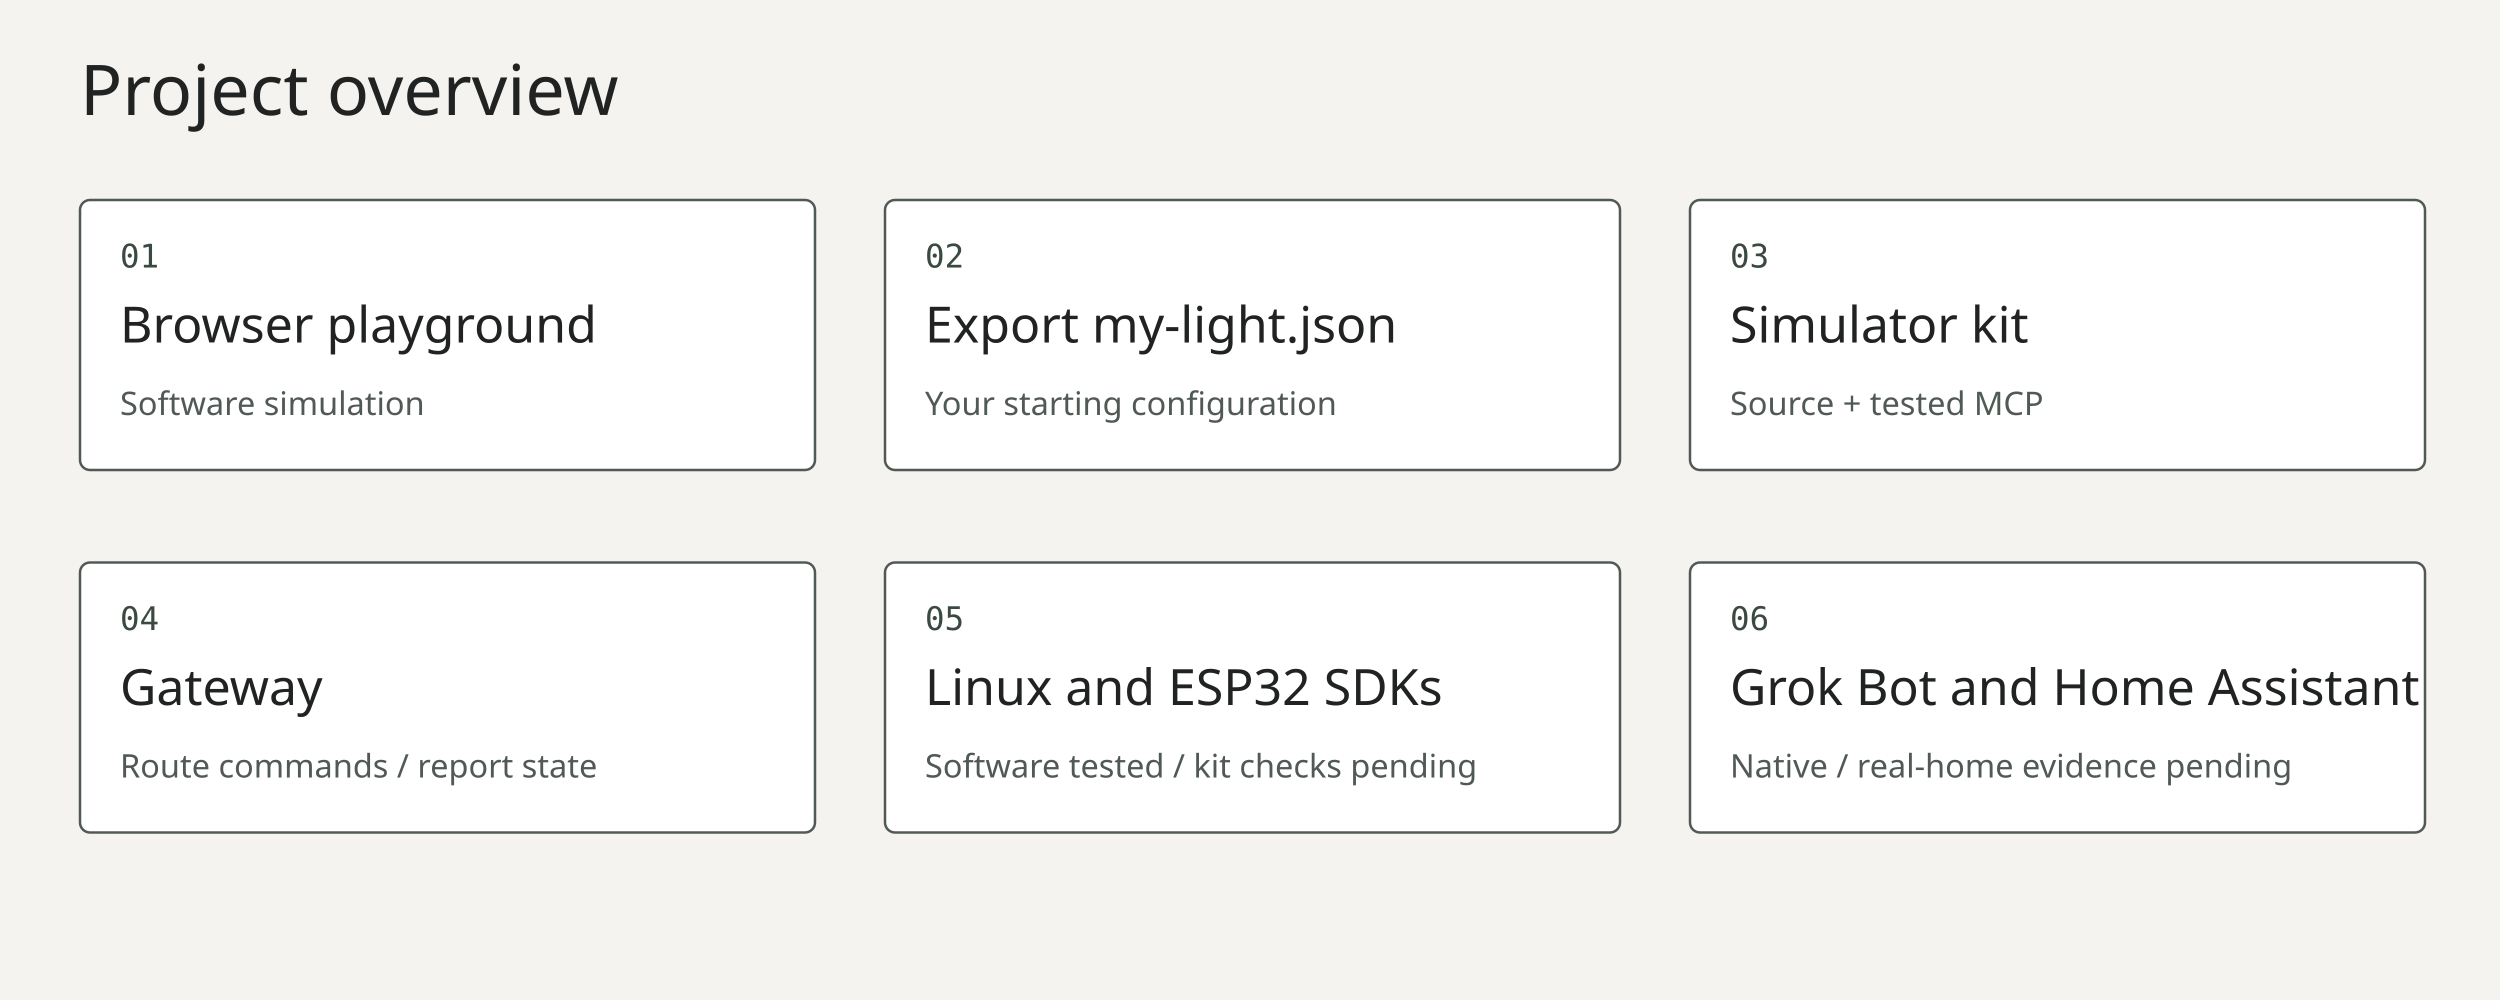
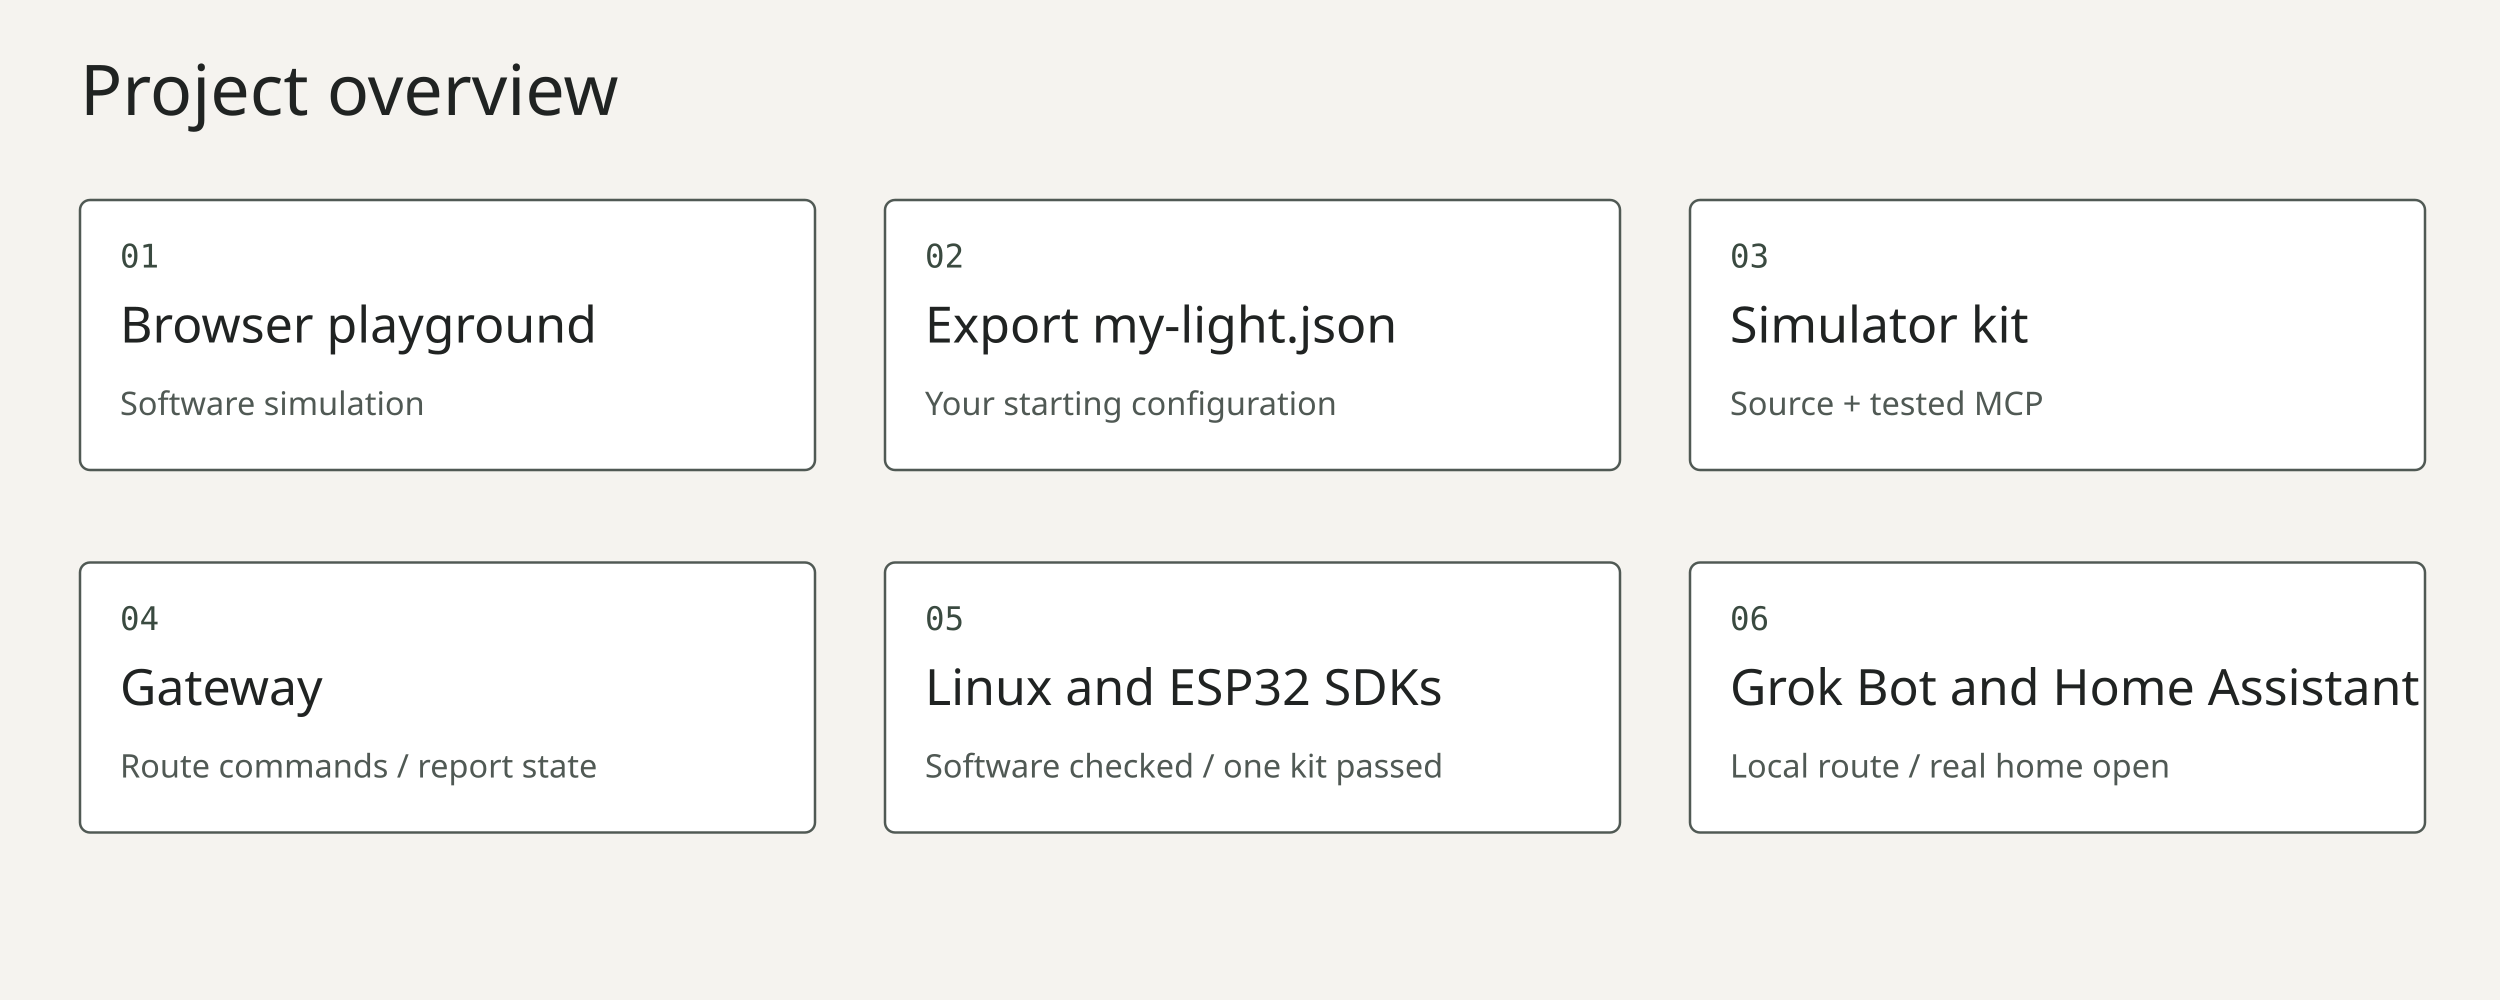
<svg xmlns="http://www.w3.org/2000/svg" viewBox="0 0 1000 400" role="img" aria-labelledby="title desc">
  <rect width="100%" height="100%" fill="#f5f3ef" />
  <text x="32" y="46" font-family="sans-serif" font-size="28" fill="#202322">Project overview</text>
  <rect x="32" y="80" width="294" height="108" rx="4" fill="#fff" stroke="#505954" />
  <text x="48" y="107" font-family="monospace" font-size="13" fill="#3a4a40">01</text>
  <text x="48" y="137" font-family="sans-serif" font-size="20" fill="#202322">Browser playground</text>
  <text x="48" y="166" font-family="sans-serif" font-size="13" fill="#505954">Software simulation</text>
  <rect x="354" y="80" width="294" height="108" rx="4" fill="#fff" stroke="#505954" />
  <text x="370" y="107" font-family="monospace" font-size="13" fill="#3a4a40">02</text>
  <text x="370" y="137" font-family="sans-serif" font-size="20" fill="#202322">Export my-light.json</text>
  <text x="370" y="166" font-family="sans-serif" font-size="13" fill="#505954">Your starting configuration</text>
  <rect x="676" y="80" width="294" height="108" rx="4" fill="#fff" stroke="#505954" />
  <text x="692" y="107" font-family="monospace" font-size="13" fill="#3a4a40">03</text>
  <text x="692" y="137" font-family="sans-serif" font-size="20" fill="#202322">Simulator kit</text>
  <text x="692" y="166" font-family="sans-serif" font-size="13" fill="#505954">Source + tested MCP</text>
  <rect x="32" y="225" width="294" height="108" rx="4" fill="#fff" stroke="#505954" />
  <text x="48" y="252" font-family="monospace" font-size="13" fill="#3a4a40">04</text>
  <text x="48" y="282" font-family="sans-serif" font-size="20" fill="#202322">Gateway</text>
  <text x="48" y="311" font-family="sans-serif" font-size="13" fill="#505954">Route commands / report state</text>
  <rect x="354" y="225" width="294" height="108" rx="4" fill="#fff" stroke="#505954" />
  <text x="370" y="252" font-family="monospace" font-size="13" fill="#3a4a40">05</text>
  <text x="370" y="282" font-family="sans-serif" font-size="20" fill="#202322">Linux and ESP32 SDKs</text>
-   <text x="370" y="311" font-family="sans-serif" font-size="13" fill="#505954">Software tested / kit checks pending</text>
+   <text x="370" y="311" font-family="sans-serif" font-size="13" fill="#505954">Software checked / one kit passed</text>
  <rect x="676" y="225" width="294" height="108" rx="4" fill="#fff" stroke="#505954" />
  <text x="692" y="252" font-family="monospace" font-size="13" fill="#3a4a40">06</text>
  <text x="692" y="282" font-family="sans-serif" font-size="20" fill="#202322">Grok Bot and Home Assistant</text>
-   <text x="692" y="311" font-family="sans-serif" font-size="13" fill="#505954">Native / real-home evidence pending</text>
+   <text x="692" y="311" font-family="sans-serif" font-size="13" fill="#505954">Local route / real home open</text>
</svg>
